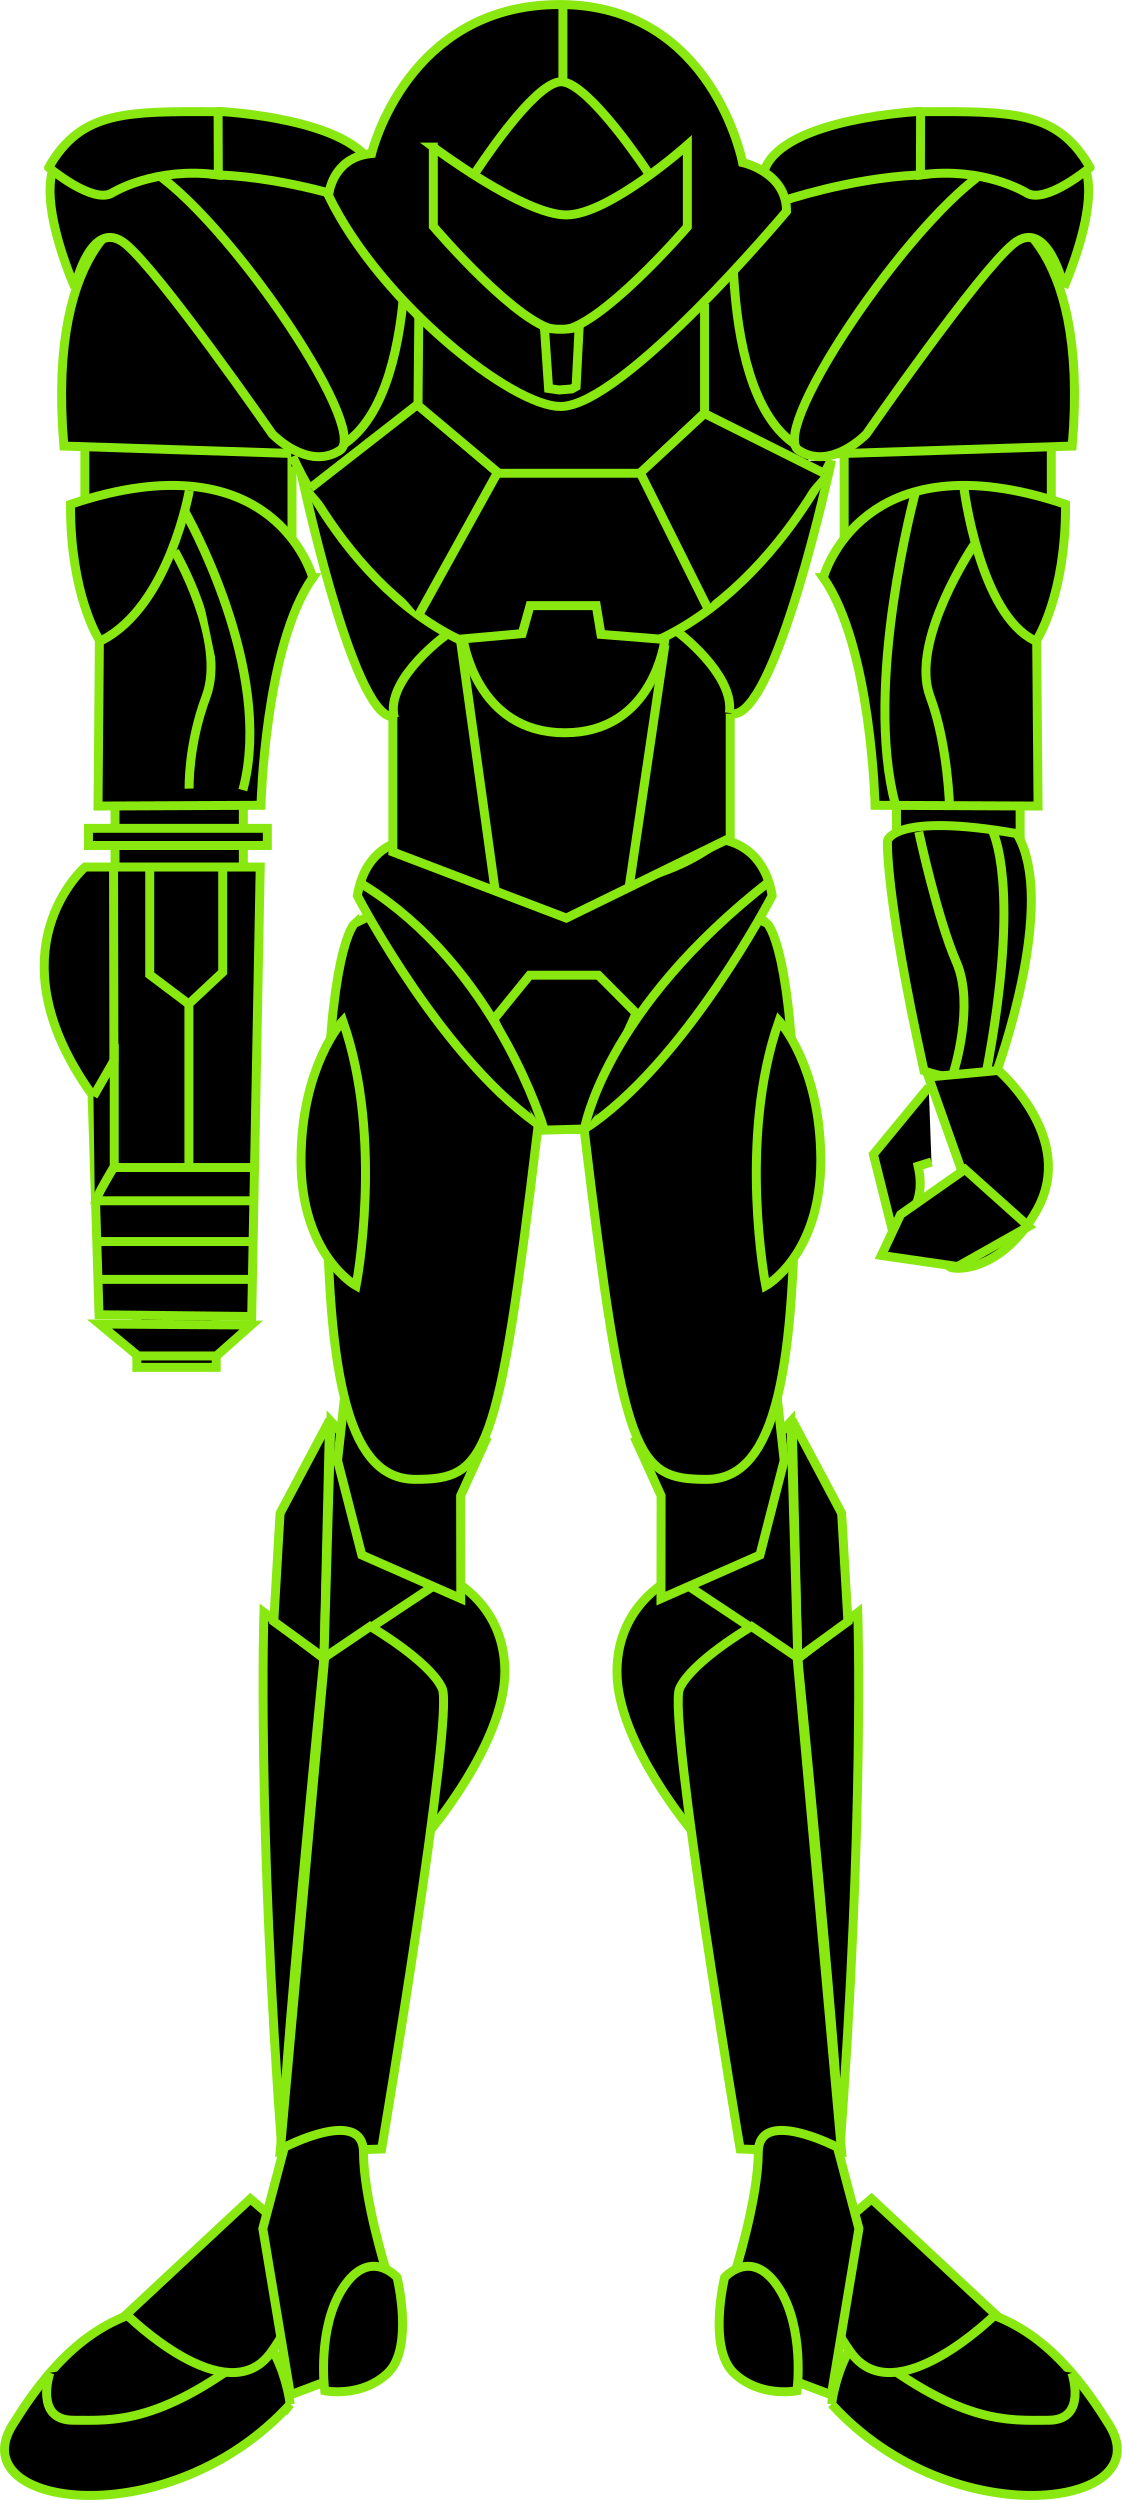
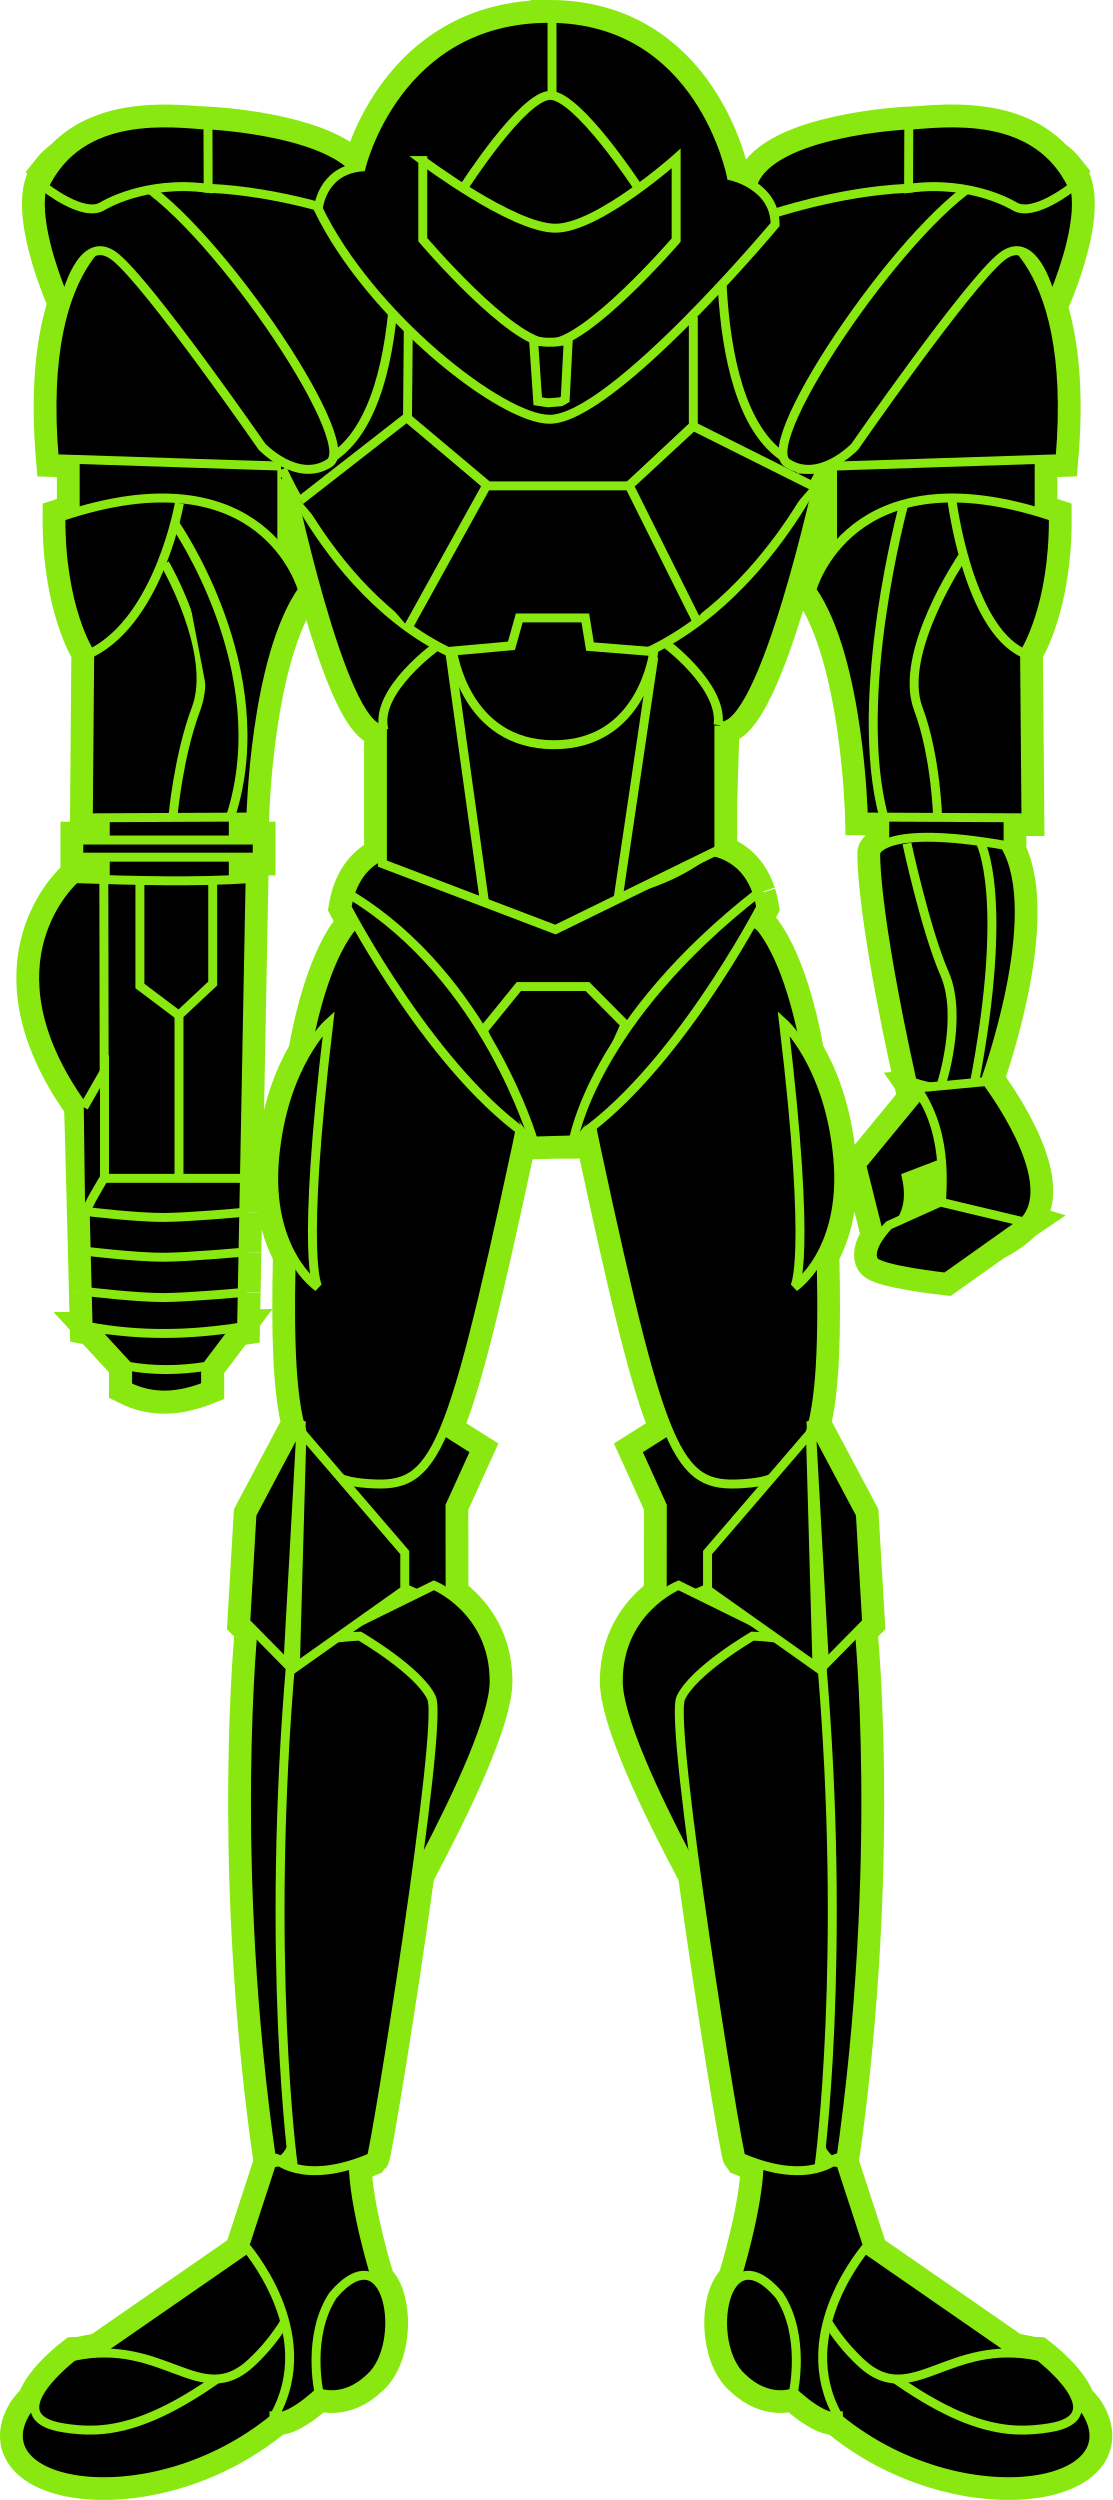
- <svg xmlns="http://www.w3.org/2000/svg" width="66.083mm" height="147.27mm" version="1.1" viewBox="0 0 66.083 147.27">
-   <g transform="translate(-68.84 -92.284)" stroke="#88e810" stroke-width=".529">
-     <g stroke-linecap="round">
-       <rect x="75.615" y="138.8" width="7.56" height="5.269" />
-       <rect x="73.839" y="118.07" width="12.202" height="8.332" />
-       <rect transform="scale(-1,1)" x="-130.77" y="118.07" width="12.202" height="8.332" />
-       <rect x="76.9" y="169.27" width="4.674" height="3.562" />
-     </g>
-     <path d="m77.145 104.67s-5.606 1.317-4.543 13.89l15.475 0.504z" />
-     <path d="m87.264 126.31s-2.237-8.384-14.269-4.318c-0.035 5.348 1.7 8.006 1.7 8.006l-0.081 9.769 9.601-0.045s0.216-9.367 3.05-13.412z" />
-     <rect x="121.65" y="138.8" width="7.284" height="5.273" stroke-linecap="round" />
-     <rect x="74.051" y="141.08" width="10.537" height="1.011" stroke-linecap="round" />
-     <g>
-       <path d="m84.169 143.36h-10.32s-5.675 4.873 0.407 13.401c0.02-0.059 0.419 12.973 0.419 12.973l8.992 0.103z" />
-       <path d="m74.7 170.28 2.273 1.88h4.613l2.056-1.821z" />
-       <path d="m74.658 167.65h8.92" />
-       <path d="m83.889 161.06h-8.285" />
-       <path d="m74.427 163.22c-0.023-0.319 1.142-2.215 1.142-2.215v-6.273l-1.224 2.131" />
-       <path d="m81.96 143.57v5.984l-1.992 1.866v9.683" />
-       <path d="m77.66 143.48v6.221l2.273 1.711" />
-       <path d="m75.529 143.48 0.02 11.348" />
-       <path d="m83.81 165.42h-9.39" />
-       <path d="m83.752 163.02h-9.246" />
-       <path d="m79.981 138.74s-0.072-2.558 1.002-5.423c1.227-3.273-1.85-8.562-1.85-8.562" />
-       <path d="m79.992 121.18s-1.177 6.796-5.172 8.836" />
-       <path d="m79.714 122.39s5.35 9.316 3.431 16.44" />
-       <path d="m127.46 104.67s5.606 1.317 4.543 13.89l-15.475 0.504z" />
-       <path d="m117.34 126.31s2.237-8.384 14.269-4.318c0.035 5.348-1.7 8.006-1.7 8.006l0.081 9.769-9.602-0.045s-0.216-9.367-3.05-13.412z" />
-       <path d="m124.78 139.9s-0.079-3.722-1.153-6.588c-1.227-3.273 2.588-8.93 2.588-8.93" />
-       <path d="m125.62 121.01s0.928 7.452 4.166 9.004" />
-       <path d="m122.77 121.27s-3.093 11.333-1.174 18.457" />
-       <path d="m128.74 141.39c2.46 4.043-1.176 13.972-1.176 13.972-1.742 1.006-4.293 0-4.293 0-2.316-10.501-2.153-13.551-2.153-13.551s0.343-1.694 7.622-0.421z" />
-       <path d="m123.54 155.73 2.217 6.268s-0.29 4.595-0.923 4.811 2.732 0.961 5.096-3.263c2.364-4.224-2.271-8.204-2.271-8.204z" />
-       <path d="m123.55 156.32-3.26 3.962 1.072 4.29s2.221-0.671 1.564-3.596l0.785-0.242" />
-       <path d="m121.89 163.83-1.131 2.41 4.491 0.652 4.19-2.362-3.757-3.362z" />
-       <path d="m127.28 141.18s1.791 3.151-0.358 14.382" />
-       <path d="m122.96 141.28s1.11 5.157 2.22 7.687c1.11 2.53-0.183 6.538-0.183 6.538" />
+ <svg xmlns="http://www.w3.org/2000/svg" width="65.696mm" height="147.65mm" version="1.1" viewBox="0 0 65.696 147.65">
+   <g transform="translate(-69.397 -91.467)">
+     <path transform="scale(.26458)" d="m384.8 349.79c-34.037 0-41.879 33.164-41.879 33.164-0.586 0.056-1.136 0.146-1.652 0.264-8.193-8.456-32.273-9.617-32.273-9.617s-0.121 0.13-0.285 0.314v-0.26c-6.756-0.446-22.674-2.667-32.24 7.305-1.191 0.86-2.242 1.844-3.121 2.971l0.029 0.033c-6.226 7.152 3.426 28.801 3.426 28.801s1.973-8.7 6.104-10.701c-5.315 6.656-10.714 19.92-8.508 46.023l4.678 0.152v11.807c-1.045 0.315-2.103 0.646-3.189 1.014-0.133 20.214 6.422 30.26 6.422 30.26l-0.307 36.922 3.785-0.018v4.998h-5.91v3.82h5.91v5c-2.216-0.065-4.439-0.133-6.67-0.207 0 0-21.449 18.416 1.539 50.65 0.035-0.103 0.317 10.566 0.607 21.855l0.033 2.496c2e-3 -0.057 0.011-0.123 0.027-0.197 0.221 8.619 0.325 12.792 0.439 17.375h-0.164s0.126 0.015 0.164 0.019c0.051 2.059 0.195 7.771 0.195 7.771 1.482 0.281 2.959 0.521 4.432 0.723l-2.941 0.039 7.26 7.898v4.75c5.928 2.95 11.754 2.274 17.535 0v-4.5c0.038-6e-3 0.075-0.011 0.113-0.018l6.447-8.545-0.24 4e-3c0.554-0.081 1.107-0.164 1.66-0.252l0.146-7.684c0.187-0.017 0.734-0.066 0.734-0.066l-0.734-2e-3 0.17-8.945c0.112-0.01 0.564-0.051 0.564-0.051l-0.562-2e-3 0.166-8.848c0.056-5e-3 0.396-0.035 0.396-0.035l-0.395-2e-3 1.41-74.436c-1.233 0.085-2.49 0.154-3.76 0.215v-5.008h5.34v-3.82h-5.34v-5.133l3.93-0.018s0.815-35.402 11.525-50.691c0 0-1.096-4.108-4.621-8.648v-16.088h1.197c0.248 0.505 0.541 1.082 0.879 1.73 2.404 10.944 12.407 54.181 20.381 53.967v28.369c-2.923 1.325-6.732 4.399-7.906 11.52 0 0 0.745 1.434 2.084 3.809-0.376 0.15-0.578 0.24-0.578 0.24s-6.529 6.003-10.555 28.367c-2.874 4.886-6.113 12.601-7.109 23.551-0.908 9.978 1.228 16.988 3.723 21.6-0.413 17.982-0.032 30.015 1.906 37.824l-10.68 20.109-1.4 24.078 1.65 1.676c-0.822 9.146-4.529 58.169 4.207 118.91l-6.066 18.59s0.227 0.264 0.562 0.68l-33.045 22.885-4.443 0.885-1.105 0.043s-7.085 5.357-8.57 9.973c-0.89 0.915-1.63 1.779-2.188 2.564-10.564 17.136 28.624 23.843 55.742 1.186 2.969 0.182 7.288-3.376 9.598-5.51 0.01 0.048 0.021 0.104 0.021 0.104s5.587 2.271 11.418-3.381c5.544-4.924 5.603-17.821 1.369-21.703l4e-3 -6e-3s-4.932-15.597-5.166-25.939c1.266-0.401 2.605-0.895 4.025-1.502 0.474-0.519 6.095-34.399 10.018-63.141 8.396-15.725 17.42-34.607 17.42-43.127 0-10.5-5.842-16.467-9.826-19.316l-0.025-19.842 5.607-12.355-6.99-4.42c4.398-10.372 8.929-29.317 16.236-63.352 0.276-1.288 0.525-2.538 0.76-3.766 0.839 0.632 1.684 1.235 2.533 1.807l0.293 0.654 5.326-0.148h3.707c0.022-0.014 0.044-0.029 0.066-0.043-3e-3 0.02-0.019 0.096-0.019 0.096l0.125-0.168c1.35-0.883 2.69-1.847 4.014-2.881 0.269 1.446 0.558 2.919 0.887 4.449 7.307 34.035 11.838 52.98 16.236 63.352l-6.99 4.42 5.609 12.355-0.027 19.842c-3.984 2.85-9.826 8.817-9.826 19.316 0 8.52 9.024 27.402 17.42 43.127 3.923 28.741 9.543 62.622 10.018 63.141 1.42 0.607 2.76 1.101 4.025 1.502-0.234 10.343-5.164 25.939-5.164 25.939l4e-3 6e-3c-4.234 3.882-4.175 16.779 1.369 21.703 5.831 5.651 11.416 3.381 11.416 3.381s0.011-0.056 0.021-0.105c2.309 2.134 6.63 5.695 9.6 5.512 27.119 22.656 66.306 15.95 55.742-1.186-0.557-0.786-1.298-1.649-2.188-2.564-1.486-4.616-8.57-9.973-8.57-9.973l-1.107-0.043-4.441-0.885-33.047-22.885c0.336-0.416 0.562-0.68 0.562-0.68l-6.064-18.586c8.736-60.746 5.029-109.77 4.207-118.92l1.648-1.676-1.4-24.078-10.68-20.109c1.938-7.809 2.32-19.844 1.906-37.828 2.494-4.611 4.631-11.62 3.723-21.596-0.997-10.951-4.235-18.667-7.109-23.553-4.026-22.363-10.553-28.365-10.553-28.365s-0.521-0.227-1.418-0.561c1.23-2.19 1.902-3.488 1.902-3.488-0.175-1.062-0.412-2.03-0.693-2.92l0.418-0.559c-0.16 0.124-0.314 0.249-0.473 0.373-2.275-6.959-7.431-8.775-9.685-9.244l1.088-0.531v-10.322l0.504-16.994 0.188-0.279c9.804-0.14 21.879-56.496 21.879-56.496l-1.957 4.947 0.861-3.018c0.567-1.073 0.881-1.73 0.881-1.73l-4.969-0.043v-1.344c2.171 0.7 4.335 0.418 6.254-0.271l1.717-0.057v18.99c-3.525 4.54-4.621 8.648-4.621 8.648 10.711 15.29 11.525 50.691 11.525 50.691l4.541 0.021c2e-3 6e-3 2e-3 0.012 4e-3 0.018l2e-3 -0.018 0.211 2e-3v6.041c-1.81 0.893-2.01 1.846-2.01 1.846s-0.616 11.527 8.139 51.217c0 0 1.562 0.615 3.857 1.103l-2.85 0.268c1.742 2.526 2.973 5.13 3.834 7.719l-3.795-5.477-12.318 14.973 3.986 15.953c-1.14 1.674-2.159 3.834-1.262 5.389 1.161 2.013 16.035 3.643 16.035 3.643l10.861-7.707c2.522-1.312 4.809-2.844 6.482-4.6l0.027-0.019-8e-3 -2e-3c0.104-0.11 0.207-0.22 0.307-0.332 8.141-9.142-8.582-31.004-8.582-31.004l-0.328 0.031c0.241-0.662 12.88-35.533 5.152-51.402v-7.512l4.004 0.019-0.309-36.922s6.556-10.045 6.424-30.26c-1.087-0.367-2.147-0.699-3.191-1.014v-11.807l4.678-0.152c2.239-26.489-3.353-39.755-8.742-46.312 4.669 1.185 6.891 10.99 6.891 10.99s9.654-21.649 3.428-28.801l0.027-0.033c-0.879-1.126-1.928-2.111-3.119-2.971-9.566-9.972-25.485-7.751-32.24-7.305v0.262c-0.165-0.185-0.285-0.316-0.285-0.316s-29.592 1.427-34.33 12.635c-0.321 0.128-0.632 0.256-0.947 0.385-2.147-1.232-4.08-1.654-4.08-1.654 1e-5 0-6.679-35.176-40.717-35.176zm33.256 187.86c-2.278 1.563-6.081 3.782-11.332 5.539zm54.438 67.74c0.228 3.213 0.097 6.178-0.066 8.689l-0.234-0.057-8.543 3.846c1.219-2.077 1.928-5.109 0.951-9.463zm-143.02 59.223c0.101 0.365 0.207 0.721 0.316 1.066l-0.109-0.127-1.365 48.627c-0.179 0.153-0.336 0.313-0.475 0.48l-1.103-0.848zm113.93 0 2.736 49.199-1.103 0.848c-0.138-0.167-0.294-0.328-0.473-0.48l-1.365-48.627-0.111 0.131c0.11-0.346 0.215-0.704 0.316-1.07zm-90.758 35.652 2.68 1.18-12.697 6.254 10.018-7.1zm67.592 0v0.334l10.021 7.104-12.703-6.258zm12.879 9.461 2.264 1.605c-0.739-0.093-1.431-0.166-2.066-0.223zm-93.352 2e-3 -0.197 1.381c-0.635 0.056-1.326 0.13-2.064 0.223zm-55.648 161.26c-0.17 0.102-0.334 0.206-0.502 0.309l-3.522 0.137c1.398-0.241 2.739-0.385 4.023-0.445zm204.65 0c1.285 0.06 2.626 0.205 4.023 0.445l-3.522-0.137c-0.168-0.103-0.332-0.206-0.502-0.309z" stroke="#88e810" stroke-linecap="round" stroke-width="8.175" />
+   </g>
+   <g transform="translate(-69.397 -91.467)" stroke="#88e810">
+     <path d="m76.917 169.29h4.639v4.068c-1.53 0.602-3.071 0.78-4.639 0z" stroke-linecap="round" stroke-width=".563" />
+     <g stroke-width=".529">
+       <path d="m74.996 170.01 1.977 2.151c1.466 0.259 3.005 0.256 4.613 0l1.706-2.261z" />
+       <path d="m123.55 156.32-3.26 3.962 1.072 4.29s2.221-0.671 1.564-3.596l3.044-1.163" />
+       <g stroke-linecap="round">
+         <rect x="75.615" y="138.8" width="7.56" height="5.269" />
+         <rect x="73.839" y="118.07" width="12.202" height="8.332" />
+         <rect transform="scale(-1,1)" x="-130.77" y="118.07" width="12.202" height="8.332" />
+       </g>
+       <path d="m77.145 104.67s-5.606 1.317-4.543 13.89l15.475 0.504z" />
+       <path d="m87.264 126.31s-2.237-8.384-14.269-4.318c-0.035 5.348 1.7 8.006 1.7 8.006l-0.081 9.769 9.601-0.045s0.216-9.367 3.05-13.412z" />
+       <rect x="121.65" y="138.8" width="7.284" height="5.273" stroke-linecap="round" />
+       <rect x="74.051" y="141.08" width="10.537" height="1.011" stroke-linecap="round" />
+       <g>
+         <path d="m84.169 143.36c-3.123 0.215-6.702 0.121-10.32 0 0 0-5.675 4.873 0.407 13.401 0.02-0.059 0.345 13.05 0.345 13.05 3.091 0.586 6.102 0.499 9.066 0.026z" />
+         <path d="m83.889 161.06h-8.285" />
+         <path d="m74.427 163.22c-0.023-0.319 1.142-2.215 1.142-2.215v-6.273l-1.224 2.131" />
+         <path d="m81.96 143.57v5.984l-1.992 1.866v9.683" />
+         <path d="m77.66 143.48v6.221l2.273 1.711" />
+         <path d="m75.529 143.48 0.02 11.348" />
+         <path d="m74.506 163.02s2.898 0.354 4.546 0.35c1.53-4e-3 4.848-0.313 4.848-0.313" />
+         <path d="m74.506 165.37s2.898 0.354 4.546 0.35c1.53-4e-3 4.848-0.313 4.848-0.313" />
+         <path d="m74.506 167.75s2.898 0.354 4.546 0.35c1.53-4e-3 4.848-0.313 4.848-0.313" />
+         <path d="m79.612 139.71s0.297-3.533 1.371-6.398c1.227-3.273-1.85-8.562-1.85-8.562" />
+         <path d="m79.992 121.18s-1.177 6.796-5.172 8.836" />
+         <path d="m79.714 122.39s6.08 8.661 3.311 17.273" />
+         <path d="m127.46 104.67s5.606 1.317 4.543 13.89l-15.475 0.504z" />
+         <path d="m117.34 126.31s2.237-8.384 14.269-4.318c0.035 5.348-1.7 8.006-1.7 8.006l0.081 9.769-9.602-0.045s-0.216-9.367-3.05-13.412z" />
+         <path d="m124.78 139.9s-0.079-3.722-1.153-6.588c-1.227-3.273 2.588-8.93 2.588-8.93" />
+         <path d="m125.62 121.01s0.928 7.452 4.166 9.004" />
+         <path d="m122.77 121.27s-3.093 11.333-1.174 18.457" />
+         <path d="m128.74 141.39c2.46 4.043-1.176 13.972-1.176 13.972-1.742 1.006-4.293 0-4.293 0-2.316-10.501-2.153-13.551-2.153-13.551s0.343-1.694 7.622-0.421z" />
+         <path d="m123.54 155.73c2.05 2.972 1.43 6.361 1.386 7.922 0 0-1.143 2.546-1.776 2.761s4.85-0.701 6.78-2.868c2.154-2.419-2.271-8.204-2.271-8.204z" />
+         <path d="m121.89 163.83s-1.326 1.33-0.883 2.099c0.307 0.532 4.243 0.964 4.243 0.964l4.596-3.262-4.915-1.169z" />
+         <path d="m127.28 141.18s1.791 3.151-0.358 14.382" />
+         <path d="m122.96 141.28s1.11 5.157 2.22 7.687c1.11 2.53-0.183 6.538-0.183 6.538" />
+       </g>
    </g>
  </g>
-   <g transform="translate(-68.84 -92.284)" stroke="#88e810" stroke-width=".529">
-     <path d="m85.459 219.18c-0.145-2.883 2.463-29.188 2.463-29.188l-3.535-2.72s-0.404 12.011 1.072 31.908z" />
-     <path d="m84.968 187.8 0.37-6.371 2.918-5.493-0.33 14.013z" />
-     <path d="m94.055 200.27s4.525-5.294 4.525-9.509c0-4.215-3.559-5.67-3.559-5.67l-5.102 2.512-0.957 6.667z" />
-     <path d="m88.332 176.02-0.409 13.979 6.968-4.629v-2.203z" />
-     <path d="m85.342 219.07 5.979-0.192s4.294-25.522 3.567-27.13c-0.727-1.608-4.237-3.655-4.237-3.655l-2.682 1.816z" />
-     <path d="m97.458 177.13-1.484 3.269 0.009 6.054-5.829-2.566-1.429-5.568 0.695-6.273z" />
-     <path d="m85.933 233.91s-0.627-5.931-5.444-5.931-7.904 2.277-10.917 7.164c-3.013 4.888 9.271 6.568 16.362-1.234z" />
-     <path d="m71.778 232.06s-0.95 2.796 1.377 2.796 5.269 0.346 11.427-4.697" />
-     <path d="m76.287 228.62 7.301-6.809 1.929 1.659 2.079 0.077s-0.18 3.638-2.783 7.301c-2.603 3.663-8.526-2.228-8.526-2.228z" />
-     <path d="m85.95 233.36 2.706-1.018 2.966-6.2s-1.369-4.331-1.369-7.061-4.662-0.305-4.662-0.305l-1.269 4.791z" />
-     <path d="m87.968 233.12s-0.48-3.708 1.098-6.095c1.578-2.388 3.165-0.585 3.165-0.585s1.011 4.124-0.532 5.619c-1.543 1.495-3.731 1.061-3.731 1.061z" />
-     <path d="m89.733 146.68s-1.636 1.422-1.653 13.709c-0.017 12.287 1.012 19.041 5.218 19.041 4.206 0 4.892-1.173 7.216-20.614 2.325-19.441-10.781-12.135-10.781-12.135z" />
-     <path d="m89.034 152.42s-2.461 2.65-2.461 8.232 3.242 7.374 3.242 7.374 1.672-8.603-0.781-15.606z" />
-     <path d="m118.3 219.18c0.145-2.883-2.463-29.188-2.463-29.188l3.535-2.72s0.404 12.011-1.072 31.908z" />
-     <path d="m118.79 187.8-0.37-6.371-2.918-5.493 0.33 14.013z" />
-     <path d="m109.71 200.27s-4.525-5.294-4.525-9.509c0-4.215 3.559-5.67 3.559-5.67l5.102 2.512 0.957 6.667z" />
-     <path d="m115.43 176.02 0.409 13.979-6.968-4.629v-2.203z" />
-     <path d="m118.42 219.07-5.979-0.192s-4.294-25.522-3.567-27.13c0.727-1.608 4.237-3.655 4.237-3.655l2.682 1.816z" />
-     <path d="m106.3 177.13 1.484 3.269-8e-3 6.054 5.829-2.566 1.429-5.568-0.695-6.273z" />
-     <path d="m117.83 233.91s0.627-5.931 5.444-5.931c4.817 0 7.904 2.277 10.917 7.164 3.013 4.888-9.271 6.568-16.362-1.234z" />
-     <path d="m131.98 232.06s0.95 2.796-1.377 2.796-5.269 0.346-11.427-4.697" />
-     <path d="m127.48 228.62-7.301-6.809-1.929 1.659-2.079 0.077s0.18 3.638 2.783 7.301c2.603 3.663 8.526-2.228 8.526-2.228z" />
-     <path d="m117.81 233.36-2.706-1.018-2.966-6.2s1.369-4.331 1.369-7.061 4.662-0.305 4.662-0.305l1.269 4.791z" />
-     <path d="m115.79 233.12s0.48-3.708-1.098-6.095c-1.578-2.388-3.165-0.585-3.165-0.585s-1.011 4.124 0.532 5.619c1.543 1.495 3.731 1.061 3.731 1.061z" />
-     <path d="m114.03 146.68s1.636 1.422 1.653 13.709c0.017 12.287-1.012 19.041-5.218 19.041-4.206 0-4.892-1.173-7.216-20.614s10.781-12.135 10.781-12.135z" />
-     <path d="m114.73 152.42s2.461 2.65 2.461 8.232-3.242 7.374-3.242 7.374-1.672-8.603 0.781-15.606z" />
+   <g transform="translate(-69.397 -91.467)" stroke="#88e810" stroke-width=".529">
+     <path d="m107.03 177.13 1.484 3.269-8e-3 6.054 5.829-2.566 1.429-5.568-0.695-6.273z" />
+     <path d="m114.26 208.78s-8.348-13.801-8.348-18.016c0-4.215 3.559-5.67 3.559-5.67l5.102 2.512 0.957 6.667z" />
+     <path d="m117.18 232.66s-1.166-5.097 3.651-5.097c4.817 0 11.208 4.211 12.71 6.331 3.013 4.888-9.271 6.568-16.362-1.234z" />
+     <path d="m130.7 230.58s4.811 3.637 0.636 4.279c-2.3 0.354-5.269 0.346-11.427-4.697" />
+     <path d="m129.23 230.33-9.208-6.377-1.315-0.176-2.079 0.077s0.236 4.034 3.658 7.189c2.966 2.734 5.122-1.537 10.44-0.414z" />
+     <path d="m118.91 234.19c-1.1 0.222-3.078-1.854-3.078-1.854l-2.966-6.2s1.369-4.331 1.369-7.061 4.662-0.305 4.662-0.305l1.737 5.325s-4.553 5.134-1.724 10.096z" />
+     <path d="m116.25 232.78s0.75-3.366-0.827-5.754c-3.315-3.881-4.408 2.893-2.193 4.86 1.543 1.495 3.021 0.894 3.021 0.894z" />
+     <path d="m114.2 146.12s3.098 2.844 3.555 15.122c0.513 13.791 0.108 17.428-4.08 17.817-4.188 0.388-4.979-0.716-9.089-19.86-4.11-19.143 9.615-13.079 9.615-13.079z" />
+     <path d="m115.68 151.88s2.691 2.416 3.197 7.975-2.561 7.637-2.561 7.637 1.063-1.394-0.636-15.612z" />
+     <path d="m119.03 219.18c-4.038 0.587-2.463-29.188-2.463-29.188l3.535-2.72s1.494 14.067-1.072 31.908z" />
+     <path d="m118.91 218.89s-1.619 1.756-5.741-6e-3c-0.211-0.231-4.294-25.522-3.567-27.13 0.727-1.608 4.237-3.655 4.237-3.655s3.962 0.099 4.07 1.356c1.518 17.666-0.126 29.872-0.126 29.872z" />
+     <path d="m117.26 176.09 0.389 13.854-6.464-4.582v-2.203z" />
+     <path d="m120.58 187.27-0.37-6.371-2.918-5.493 0.8 14.392z" />
+     <path d="m97.458 177.13-1.484 3.269 8e-3 6.054-5.829-2.566-1.429-5.568 0.695-6.273z" />
+     <path d="m90.233 208.78s8.348-13.801 8.348-18.016c0-4.215-3.559-5.67-3.559-5.67l-5.102 2.512-0.957 6.667z" />
+     <path d="m87.307 232.66s1.166-5.097-3.651-5.097c-4.817 0-11.208 4.211-12.71 6.331-3.013 4.888 9.271 6.568 16.362-1.234z" />
+     <path d="m73.791 230.58s-4.811 3.637-0.636 4.279c2.3 0.354 5.269 0.346 11.426-4.697" />
+     <path d="m75.259 230.33 9.208-6.377 1.315-0.176 2.079 0.077s-0.236 4.034-3.658 7.189c-2.966 2.734-5.122-1.537-10.44-0.414z" />
+     <path d="m85.578 234.19c1.1 0.222 3.078-1.854 3.078-1.854l2.966-6.2s-1.369-4.331-1.369-7.061-4.662-0.305-4.662-0.305l-1.737 5.325s4.553 5.134 1.724 10.096z" />
+     <path d="m88.239 232.78s-0.75-3.366 0.827-5.754c3.315-3.881 4.408 2.893 2.193 4.86-1.543 1.495-3.021 0.894-3.021 0.894z" />
+     <path d="m90.289 146.12s-3.098 2.844-3.555 15.122c-0.513 13.791-0.108 17.428 4.08 17.817 4.188 0.388 4.979-0.716 9.089-19.86 4.11-19.143-9.615-13.079-9.615-13.079z" />
+     <path d="m88.813 151.88s-2.691 2.416-3.197 7.975 2.561 7.637 2.561 7.637-1.063-1.394 0.636-15.612z" />
+     <path d="m85.459 219.18c4.038 0.587 2.463-29.188 2.463-29.188l-3.535-2.72s-1.494 14.067 1.072 31.908z" />
+     <path d="m85.58 218.89s1.619 1.756 5.741-6e-3c0.211-0.231 4.294-25.522 3.567-27.13-0.727-1.608-4.237-3.655-4.237-3.655s-3.962 0.099-4.07 1.356c-1.518 17.666 0.126 29.872 0.126 29.872z" />
+     <path d="m87.228 176.09-0.389 13.854 6.464-4.582v-2.203z" />
+     <path d="m83.909 187.27 0.37-6.371 2.918-5.493-0.8 14.392z" />
  </g>
-   <g transform="translate(-68.84 -92.284)">
+   <g transform="translate(-69.397 -91.467)">
    <rect x="85.996" y="105.74" width="30.459" height="14.02" />
    <path d="m111.84 139.47 0.15-5.054 2.462-3.681 3.097-10.868-3.989 1.478-8.46 7.443 0.276 9.611z" />
    <g stroke="#88e810">
      <path transform="scale(.26458)" d="m351.28 535.71s-9.546 0.461-11.533 12.516c0 0 19.394 37.433 41.896 52.029h8.566c22.503-14.596 41.896-52.029 41.896-52.029-1.987-12.055-11.533-12.516-11.533-12.516s-24.81 23.111-69.293 0z" stroke-width="2" />
      <g stroke-width=".529">
        <path d="m103.28 158.79 3.035-6.82-2.224-2.239h-4.05l-2.11 2.598 2.923 6.529z" />
        <path d="m100.89 158.81s-2.797-9.583-10.703-14.431" />
        <path d="m103.26 158.83s1.126-7.024 11-14.7" />
        <path d="m86.447 119.56s3.12 15.006 5.535 14.941v7.971l10.217 3.895 9.655-4.721v-7.328" />
        <path d="m117.83 119.39s-3.294 15.374-5.908 14.939" />
        <path d="m86.081 119.17s5.172 12.145 15.639 12.145c10.467 0 16.05-11.869 16.05-11.869" />
        <path d="m96.125 129.92s0.729 5.53 5.984 5.53c5.255 0 5.901-5.495 5.901-5.495l-3.769-0.301-0.277-1.693h-3.899l-0.462 1.647z" />
        <path d="m93.505 128.51 4.646-8.394-4.701-4.018-6.327 4.933" />
        <path d="m93.512 110.85-0.048 5.315 4.757 3.998h8.342l3.781-3.56v-6.413" />
        <path d="m110.5 128.05-3.943-7.908 3.783-3.499 7.017 3.508" />
        <path d="m95.3 129.55s-3.845 2.712-3.225 5.029" />
        <path d="m108.66 129.43s3.459 2.541 3.147 4.854" />
        <path d="m95.961 129.97 2.048 14.765" />
        <path d="m108.01 130.27-2.103 14.228" />
      </g>
    </g>
  </g>
-   <g transform="translate(-68.84 -92.284)" stroke="#88e810" stroke-width=".529">
+   <g transform="translate(-69.397 -91.467)" stroke="#88e810" stroke-width=".529">
    <path d="m132.43 101.58c-3.195-4.094-14.708-1.289-20.311 1.39 0 0-1.431 15.323 5.419 16.174" />
    <path d="m114.87 104.15s-1.236-1.228-0.982-1.891c1.163-3.027 9.11-3.41 9.11-3.41s3.354 3.587-0.044 3.742c-4.11 0.187-8.085 1.56-8.085 1.56z" />
    <path d="m131.51 109.21s-0.948-4.185-2.966-2.568-8.669 11.211-8.669 11.211-2.096 2.195-3.988 0.956c-1.892-1.238 7.365-14.84 11.858-16.926 8.867-4.115 3.765 7.326 3.765 7.326z" />
-     <path d="m133.05 102.15s-2.625 2.205-3.751 1.491c0 0-2.497-1.561-6.24-1.052l0.012-3.727c5.434-0.02 8.068-0.064 9.979 3.287z" />
-     <path d="m72.333 101.58c3.195-4.094 14.708-1.289 20.311 1.39 0 0 1.431 15.323-5.419 16.174" />
-     <path d="m89.893 104.15s1.236-1.228 0.982-1.891c-1.163-3.027-9.11-3.41-9.11-3.41s-3.354 3.587 0.044 3.742c4.11 0.187 8.085 1.56 8.085 1.56z" />
-     <path d="m73.247 109.21s0.948-4.185 2.966-2.568c2.018 1.617 8.669 11.211 8.669 11.211s2.096 2.195 3.988 0.956c1.892-1.238-7.365-14.84-11.858-16.926-8.867-4.115-3.765 7.326-3.765 7.326z" />
-     <path d="m71.709 102.15s2.625 2.205 3.751 1.491c0 0 2.497-1.561 6.24-1.052l-0.012-3.727c-5.434-0.02-8.068-0.064-9.979 3.287z" />
+     <path d="m132.75 102.49s-2.325 1.867-3.451 1.153c0 0-2.497-1.561-6.24-1.052l0.012-3.727c2.099-0.139 7.542-0.925 9.679 3.626z" />
+     <path d="m72.323 101.58c3.195-4.094 14.708-1.289 20.311 1.39 0 0 1.431 15.323-5.419 16.174" />
+     <path d="m89.883 104.15s1.236-1.228 0.982-1.891c-1.163-3.027-9.11-3.41-9.11-3.41s-3.354 3.587 0.044 3.742c4.11 0.187 8.085 1.56 8.085 1.56z" />
+     <path d="m73.238 109.21s0.948-4.185 2.966-2.568c2.018 1.617 8.669 11.211 8.669 11.211s2.096 2.195 3.988 0.956c1.892-1.238-7.365-14.84-11.858-16.926-8.867-4.115-3.765 7.326-3.765 7.326z" />
+     <path d="m72 102.49s2.325 1.867 3.451 1.153c0 0 2.497-1.561 6.24-1.052l-0.012-3.727c-2.099-0.139-7.541-0.925-9.679 3.626z" />
  </g>
-   <g transform="translate(-68.84 -92.284)" stroke="#88e810" stroke-width=".529">
+   <g transform="translate(-69.397 -91.467)" stroke="#88e810" stroke-width=".529">
    <path d="m101.88 116.23c-2.844 0.032-10.644-6.118-13.685-12.422 0 0 0.174-2.258 2.536-2.482 0 0 2.075-8.775 11.081-8.775 9.006 0 10.773 9.307 10.773 9.307s2.589 0.562 2.589 2.871c0 0-9.578 11.459-13.293 11.501z" />
    <path d="m94.366 100.95v4.671s5.213 6.132 7.459 6.132c2.246 0 7.505-6.105 7.505-6.105v-4.821s-4.617 4.118-7.133 4.118c-2.516 0-7.832-3.995-7.832-3.995z" />
    <path d="m96.808 102.51s3.472-5.41 5.085-5.41 5.113 5.331 5.113 5.331" />
    <path d="m100.91 111.57 0.246 3.597 0.614 0.09 0.75-0.061 0.257-0.144 0.181-3.524s-0.874 0.318-2.047 0.042z" />
    <path d="m102 97.024v-4.437" />
  </g>
</svg>
